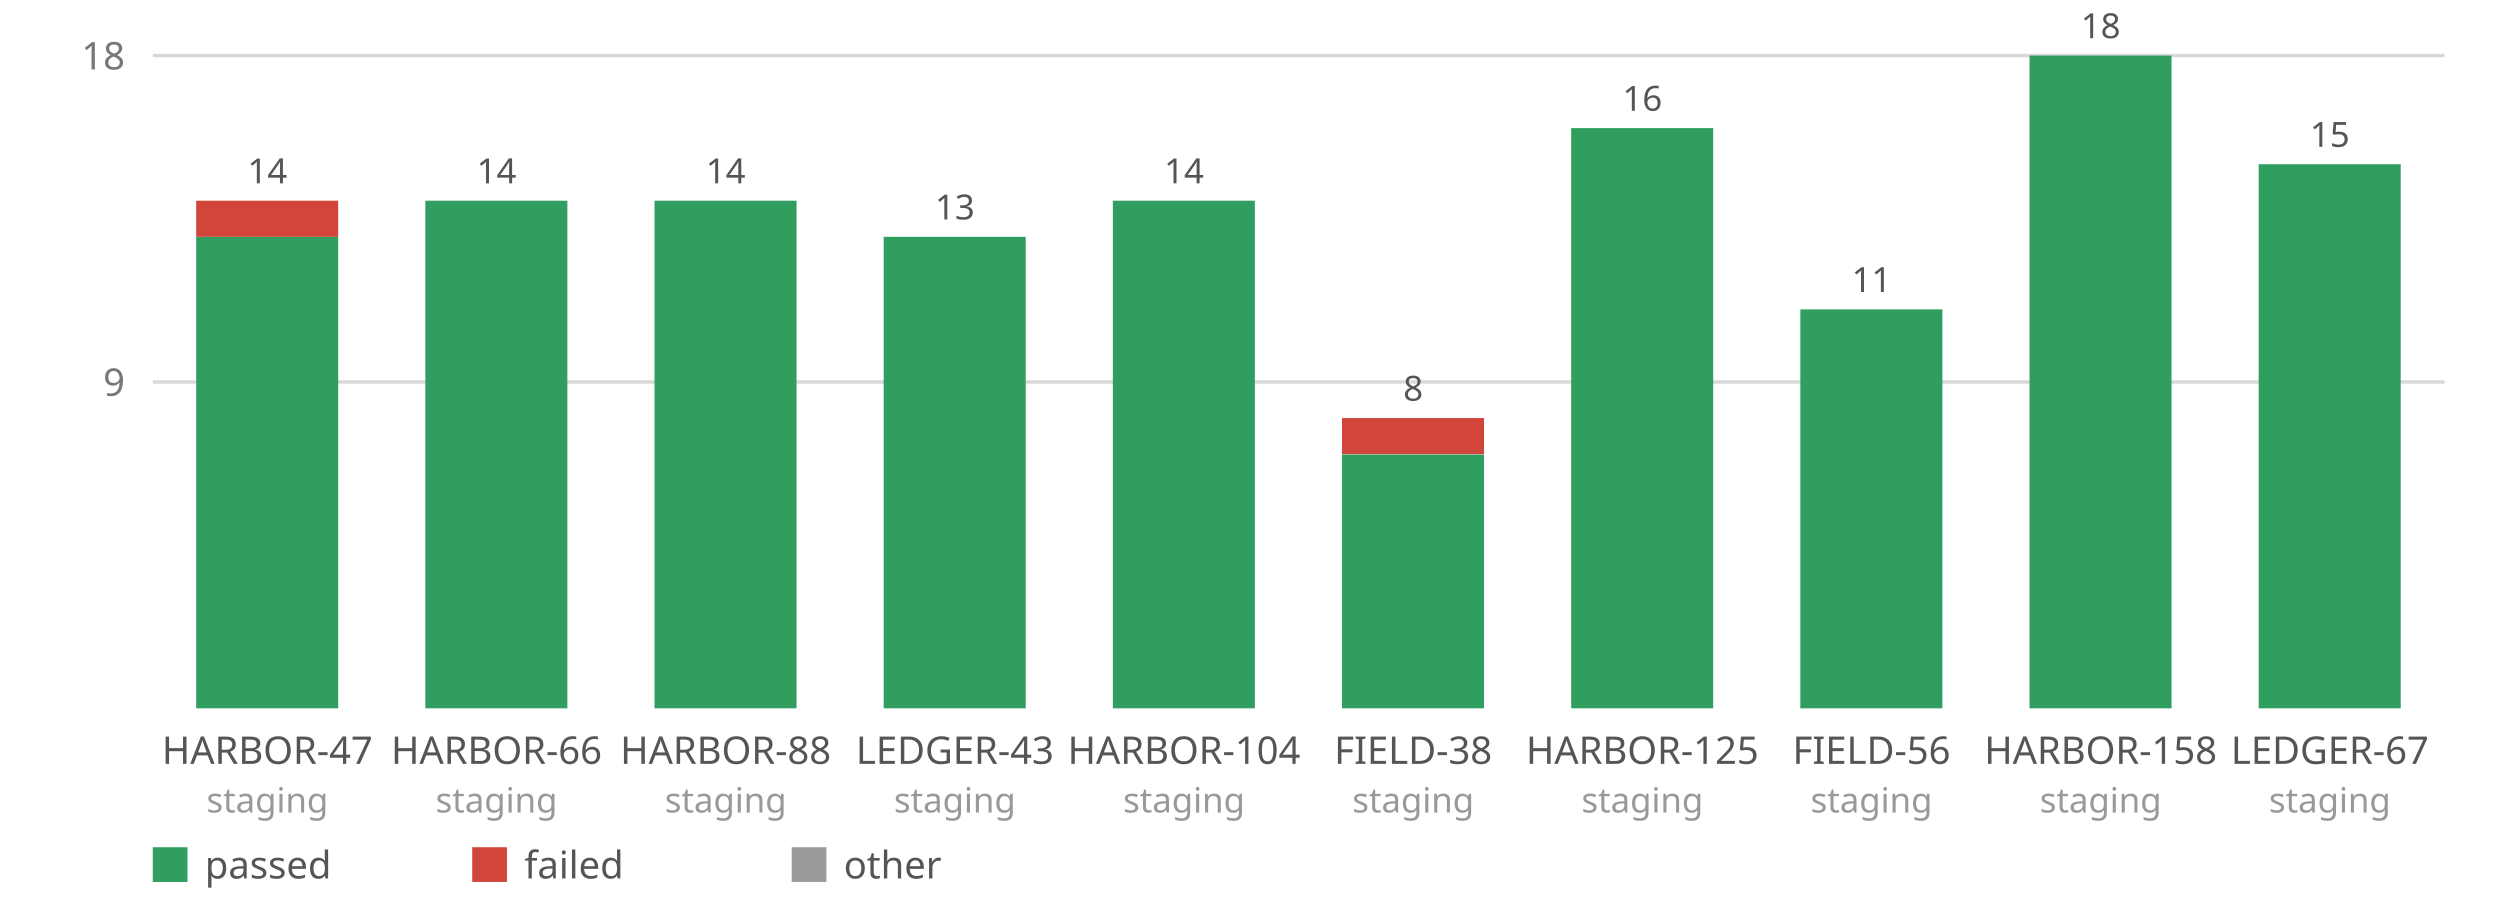
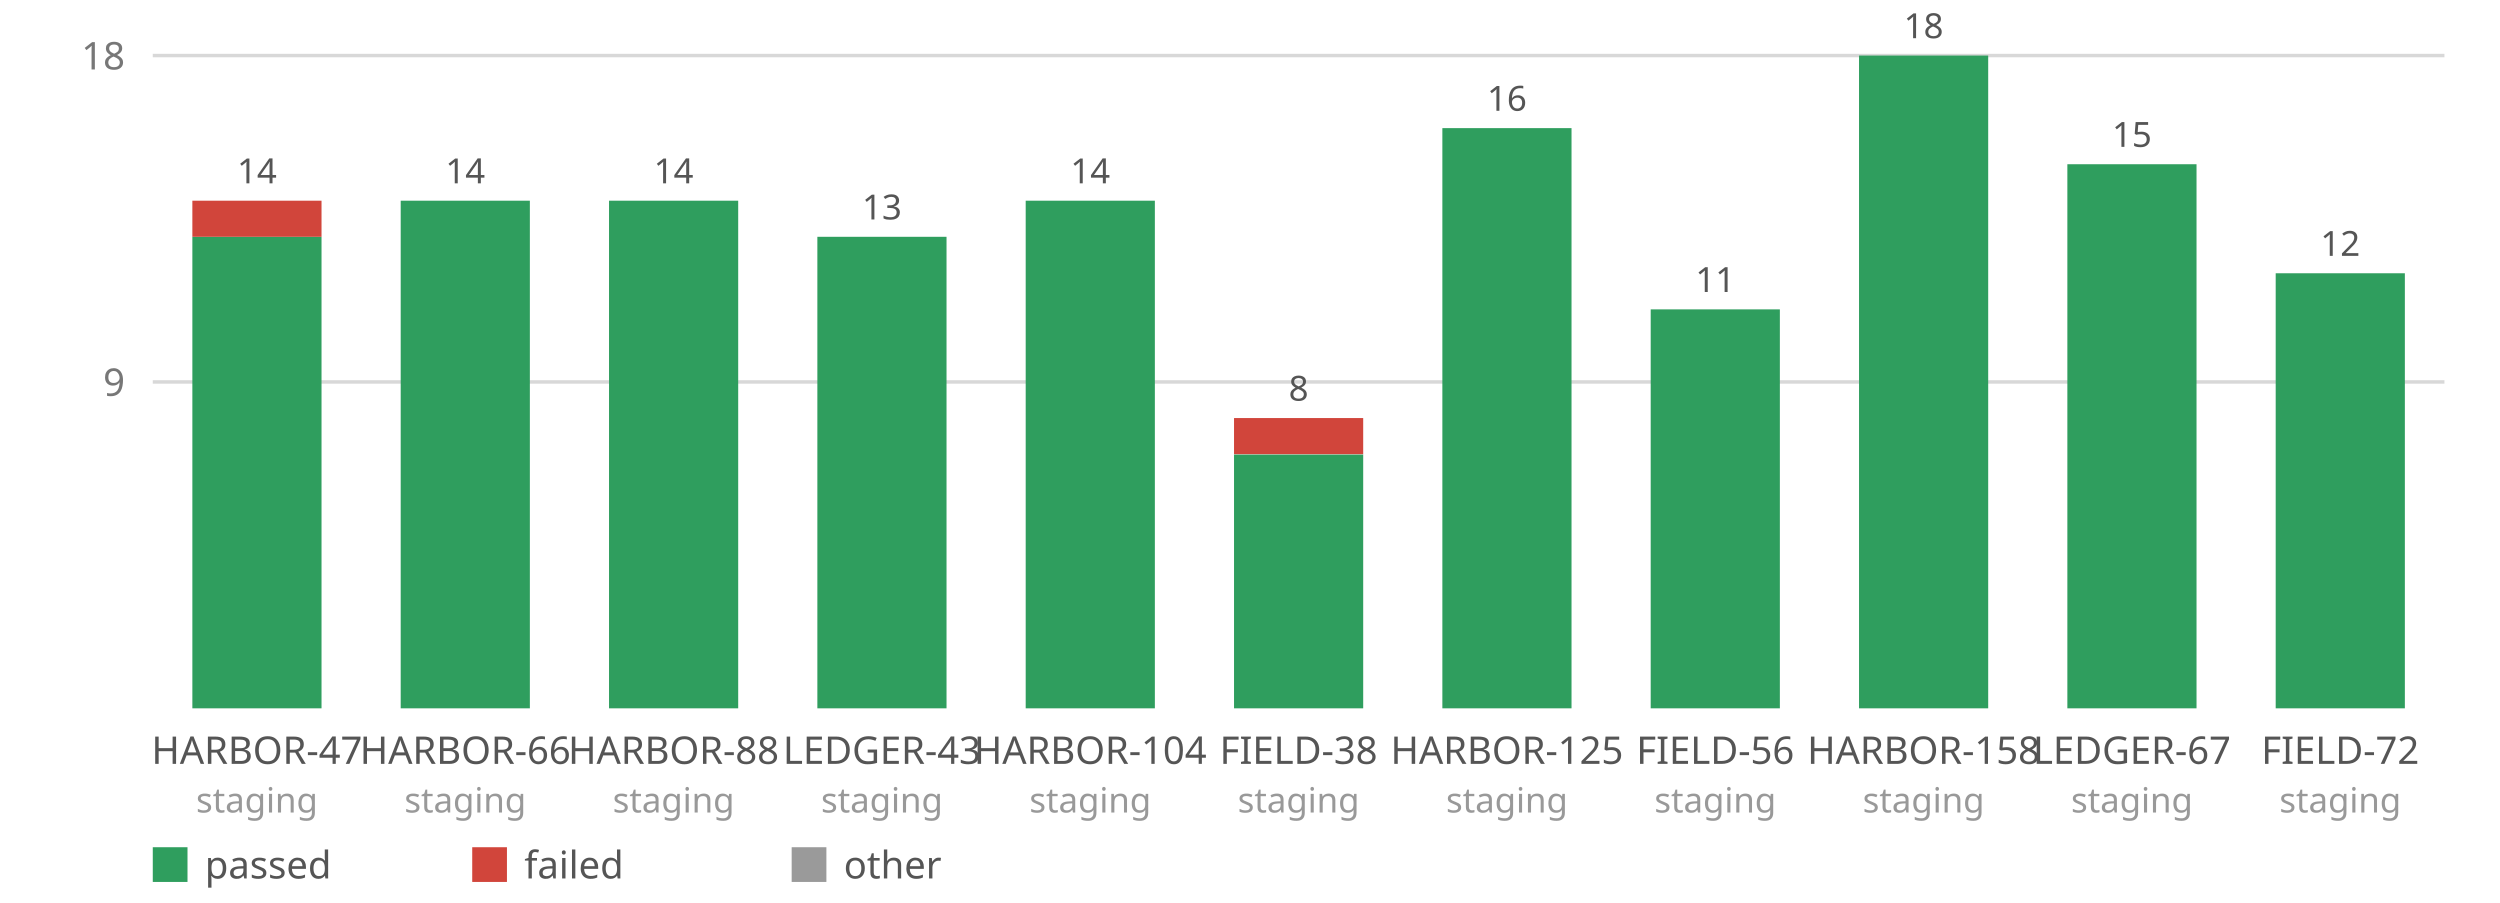
<svg xmlns="http://www.w3.org/2000/svg" viewBox="0 0 720 260" width="720" height="260" font-family="ui-sans-serif, system-ui, sans-serif">
  <rect width="720" height="260" fill="none" />
  <line x1="44" y1="110.0" x2="704" y2="110.0" stroke="#d8d8d8" stroke-width="1" />
  <text x="36" y="114.0" font-size="11" fill="#777" text-anchor="end">9</text>
  <line x1="44" y1="16.0" x2="704" y2="16.0" stroke="#d8d8d8" stroke-width="1" />
  <text x="36" y="20.0" font-size="11" fill="#777" text-anchor="end">18</text>
-   <rect x="56.5" y="68.2" width="40.9" height="135.8" fill="#2f9e5e" />
-   <rect x="56.5" y="57.8" width="40.9" height="10.4" fill="#d1453b" />
-   <text x="77.0" y="220" font-size="11" fill="#555" text-anchor="middle">HARBOR-47</text>
-   <text x="77.0" y="234" font-size="10" fill="#999" text-anchor="middle">staging</text>
-   <text x="77.0" y="52.8" font-size="10" fill="#555" text-anchor="middle">14</text>
-   <rect x="122.5" y="57.8" width="40.9" height="146.2" fill="#2f9e5e" />
-   <text x="143.0" y="220" font-size="11" fill="#555" text-anchor="middle">HARBOR-66</text>
-   <text x="143.0" y="234" font-size="10" fill="#999" text-anchor="middle">staging</text>
-   <text x="143.0" y="52.8" font-size="10" fill="#555" text-anchor="middle">14</text>
-   <rect x="188.5" y="57.8" width="40.9" height="146.2" fill="#2f9e5e" />
-   <text x="209.0" y="220" font-size="11" fill="#555" text-anchor="middle">HARBOR-88</text>
-   <text x="209.0" y="234" font-size="10" fill="#999" text-anchor="middle">staging</text>
-   <text x="209.0" y="52.8" font-size="10" fill="#555" text-anchor="middle">14</text>
-   <rect x="254.5" y="68.2" width="40.9" height="135.8" fill="#2f9e5e" />
-   <text x="275.0" y="220" font-size="11" fill="#555" text-anchor="middle">LEDGER-43</text>
-   <text x="275.0" y="234" font-size="10" fill="#999" text-anchor="middle">staging</text>
-   <text x="275.0" y="63.2" font-size="10" fill="#555" text-anchor="middle">13</text>
-   <rect x="320.5" y="57.8" width="40.9" height="146.2" fill="#2f9e5e" />
-   <text x="341.0" y="220" font-size="11" fill="#555" text-anchor="middle">HARBOR-104</text>
-   <text x="341.0" y="234" font-size="10" fill="#999" text-anchor="middle">staging</text>
-   <text x="341.0" y="52.8" font-size="10" fill="#555" text-anchor="middle">14</text>
-   <rect x="386.5" y="130.9" width="40.9" height="73.1" fill="#2f9e5e" />
-   <rect x="386.5" y="120.4" width="40.9" height="10.4" fill="#d1453b" />
-   <text x="407.0" y="220" font-size="11" fill="#555" text-anchor="middle">FIELD-38</text>
-   <text x="407.0" y="234" font-size="10" fill="#999" text-anchor="middle">staging</text>
-   <text x="407.0" y="115.4" font-size="10" fill="#555" text-anchor="middle">8</text>
-   <rect x="452.5" y="36.9" width="40.9" height="167.1" fill="#2f9e5e" />
-   <text x="473.0" y="220" font-size="11" fill="#555" text-anchor="middle">HARBOR-125</text>
-   <text x="473.0" y="234" font-size="10" fill="#999" text-anchor="middle">staging</text>
-   <text x="473.0" y="31.9" font-size="10" fill="#555" text-anchor="middle">16</text>
-   <rect x="518.5" y="89.1" width="40.9" height="114.9" fill="#2f9e5e" />
-   <text x="539.0" y="220" font-size="11" fill="#555" text-anchor="middle">FIELD-56</text>
-   <text x="539.0" y="234" font-size="10" fill="#999" text-anchor="middle">staging</text>
-   <text x="539.0" y="84.1" font-size="10" fill="#555" text-anchor="middle">11</text>
-   <rect x="584.5" y="16.0" width="40.9" height="188.0" fill="#2f9e5e" />
-   <text x="605.0" y="220" font-size="11" fill="#555" text-anchor="middle">HARBOR-158</text>
-   <text x="605.0" y="234" font-size="10" fill="#999" text-anchor="middle">staging</text>
-   <text x="605.0" y="11.0" font-size="10" fill="#555" text-anchor="middle">18</text>
-   <rect x="650.5" y="47.3" width="40.9" height="156.7" fill="#2f9e5e" />
-   <text x="671.0" y="220" font-size="11" fill="#555" text-anchor="middle">LEDGER-67</text>
-   <text x="671.0" y="234" font-size="10" fill="#999" text-anchor="middle">staging</text>
-   <text x="671.0" y="42.3" font-size="10" fill="#555" text-anchor="middle">15</text>
+   <rect x="55.4" y="68.2" width="37.2" height="135.8" fill="#2f9e5e" />
+   <rect x="55.4" y="57.8" width="37.2" height="10.4" fill="#d1453b" />
+   <text x="74.0" y="220" font-size="11" fill="#555" text-anchor="middle">HARBOR-47</text>
+   <text x="74.0" y="234" font-size="10" fill="#999" text-anchor="middle">staging</text>
+   <text x="74.0" y="52.8" font-size="10" fill="#555" text-anchor="middle">14</text>
+   <rect x="115.4" y="57.8" width="37.2" height="146.2" fill="#2f9e5e" />
+   <text x="134.0" y="220" font-size="11" fill="#555" text-anchor="middle">HARBOR-66</text>
+   <text x="134.0" y="234" font-size="10" fill="#999" text-anchor="middle">staging</text>
+   <text x="134.0" y="52.8" font-size="10" fill="#555" text-anchor="middle">14</text>
+   <rect x="175.4" y="57.8" width="37.2" height="146.2" fill="#2f9e5e" />
+   <text x="194.0" y="220" font-size="11" fill="#555" text-anchor="middle">HARBOR-88</text>
+   <text x="194.0" y="234" font-size="10" fill="#999" text-anchor="middle">staging</text>
+   <text x="194.0" y="52.8" font-size="10" fill="#555" text-anchor="middle">14</text>
+   <rect x="235.4" y="68.2" width="37.2" height="135.8" fill="#2f9e5e" />
+   <text x="254.0" y="220" font-size="11" fill="#555" text-anchor="middle">LEDGER-43</text>
+   <text x="254.0" y="234" font-size="10" fill="#999" text-anchor="middle">staging</text>
+   <text x="254.0" y="63.2" font-size="10" fill="#555" text-anchor="middle">13</text>
+   <rect x="295.4" y="57.8" width="37.2" height="146.2" fill="#2f9e5e" />
+   <text x="314.0" y="220" font-size="11" fill="#555" text-anchor="middle">HARBOR-104</text>
+   <text x="314.0" y="234" font-size="10" fill="#999" text-anchor="middle">staging</text>
+   <text x="314.0" y="52.8" font-size="10" fill="#555" text-anchor="middle">14</text>
+   <rect x="355.4" y="130.9" width="37.2" height="73.1" fill="#2f9e5e" />
+   <rect x="355.4" y="120.4" width="37.2" height="10.4" fill="#d1453b" />
+   <text x="374.0" y="220" font-size="11" fill="#555" text-anchor="middle">FIELD-38</text>
+   <text x="374.0" y="234" font-size="10" fill="#999" text-anchor="middle">staging</text>
+   <text x="374.0" y="115.4" font-size="10" fill="#555" text-anchor="middle">8</text>
+   <rect x="415.4" y="36.9" width="37.2" height="167.1" fill="#2f9e5e" />
+   <text x="434.0" y="220" font-size="11" fill="#555" text-anchor="middle">HARBOR-125</text>
+   <text x="434.0" y="234" font-size="10" fill="#999" text-anchor="middle">staging</text>
+   <text x="434.0" y="31.9" font-size="10" fill="#555" text-anchor="middle">16</text>
+   <rect x="475.4" y="89.1" width="37.2" height="114.9" fill="#2f9e5e" />
+   <text x="494.0" y="220" font-size="11" fill="#555" text-anchor="middle">FIELD-56</text>
+   <text x="494.0" y="234" font-size="10" fill="#999" text-anchor="middle">staging</text>
+   <text x="494.0" y="84.1" font-size="10" fill="#555" text-anchor="middle">11</text>
+   <rect x="535.4" y="16.0" width="37.2" height="188.0" fill="#2f9e5e" />
+   <text x="554.0" y="220" font-size="11" fill="#555" text-anchor="middle">HARBOR-158</text>
+   <text x="554.0" y="234" font-size="10" fill="#999" text-anchor="middle">staging</text>
+   <text x="554.0" y="11.0" font-size="10" fill="#555" text-anchor="middle">18</text>
+   <rect x="595.4" y="47.3" width="37.2" height="156.7" fill="#2f9e5e" />
+   <text x="614.0" y="220" font-size="11" fill="#555" text-anchor="middle">LEDGER-67</text>
+   <text x="614.0" y="234" font-size="10" fill="#999" text-anchor="middle">staging</text>
+   <text x="614.0" y="42.3" font-size="10" fill="#555" text-anchor="middle">15</text>
+   <rect x="655.4" y="78.7" width="37.2" height="125.3" fill="#2f9e5e" />
+   <text x="674.0" y="220" font-size="11" fill="#555" text-anchor="middle">FIELD-72</text>
+   <text x="674.0" y="234" font-size="10" fill="#999" text-anchor="middle">staging</text>
+   <text x="674.0" y="73.7" font-size="10" fill="#555" text-anchor="middle">12</text>
  <rect x="44" y="244" width="10" height="10" fill="#2f9e5e" />
  <text x="59" y="253" font-size="11" fill="#555">passed</text>
  <rect x="136" y="244" width="10" height="10" fill="#d1453b" />
  <text x="151" y="253" font-size="11" fill="#555">failed</text>
  <rect x="228" y="244" width="10" height="10" fill="#9a9a9a" />
  <text x="243" y="253" font-size="11" fill="#555">other</text>
</svg>
